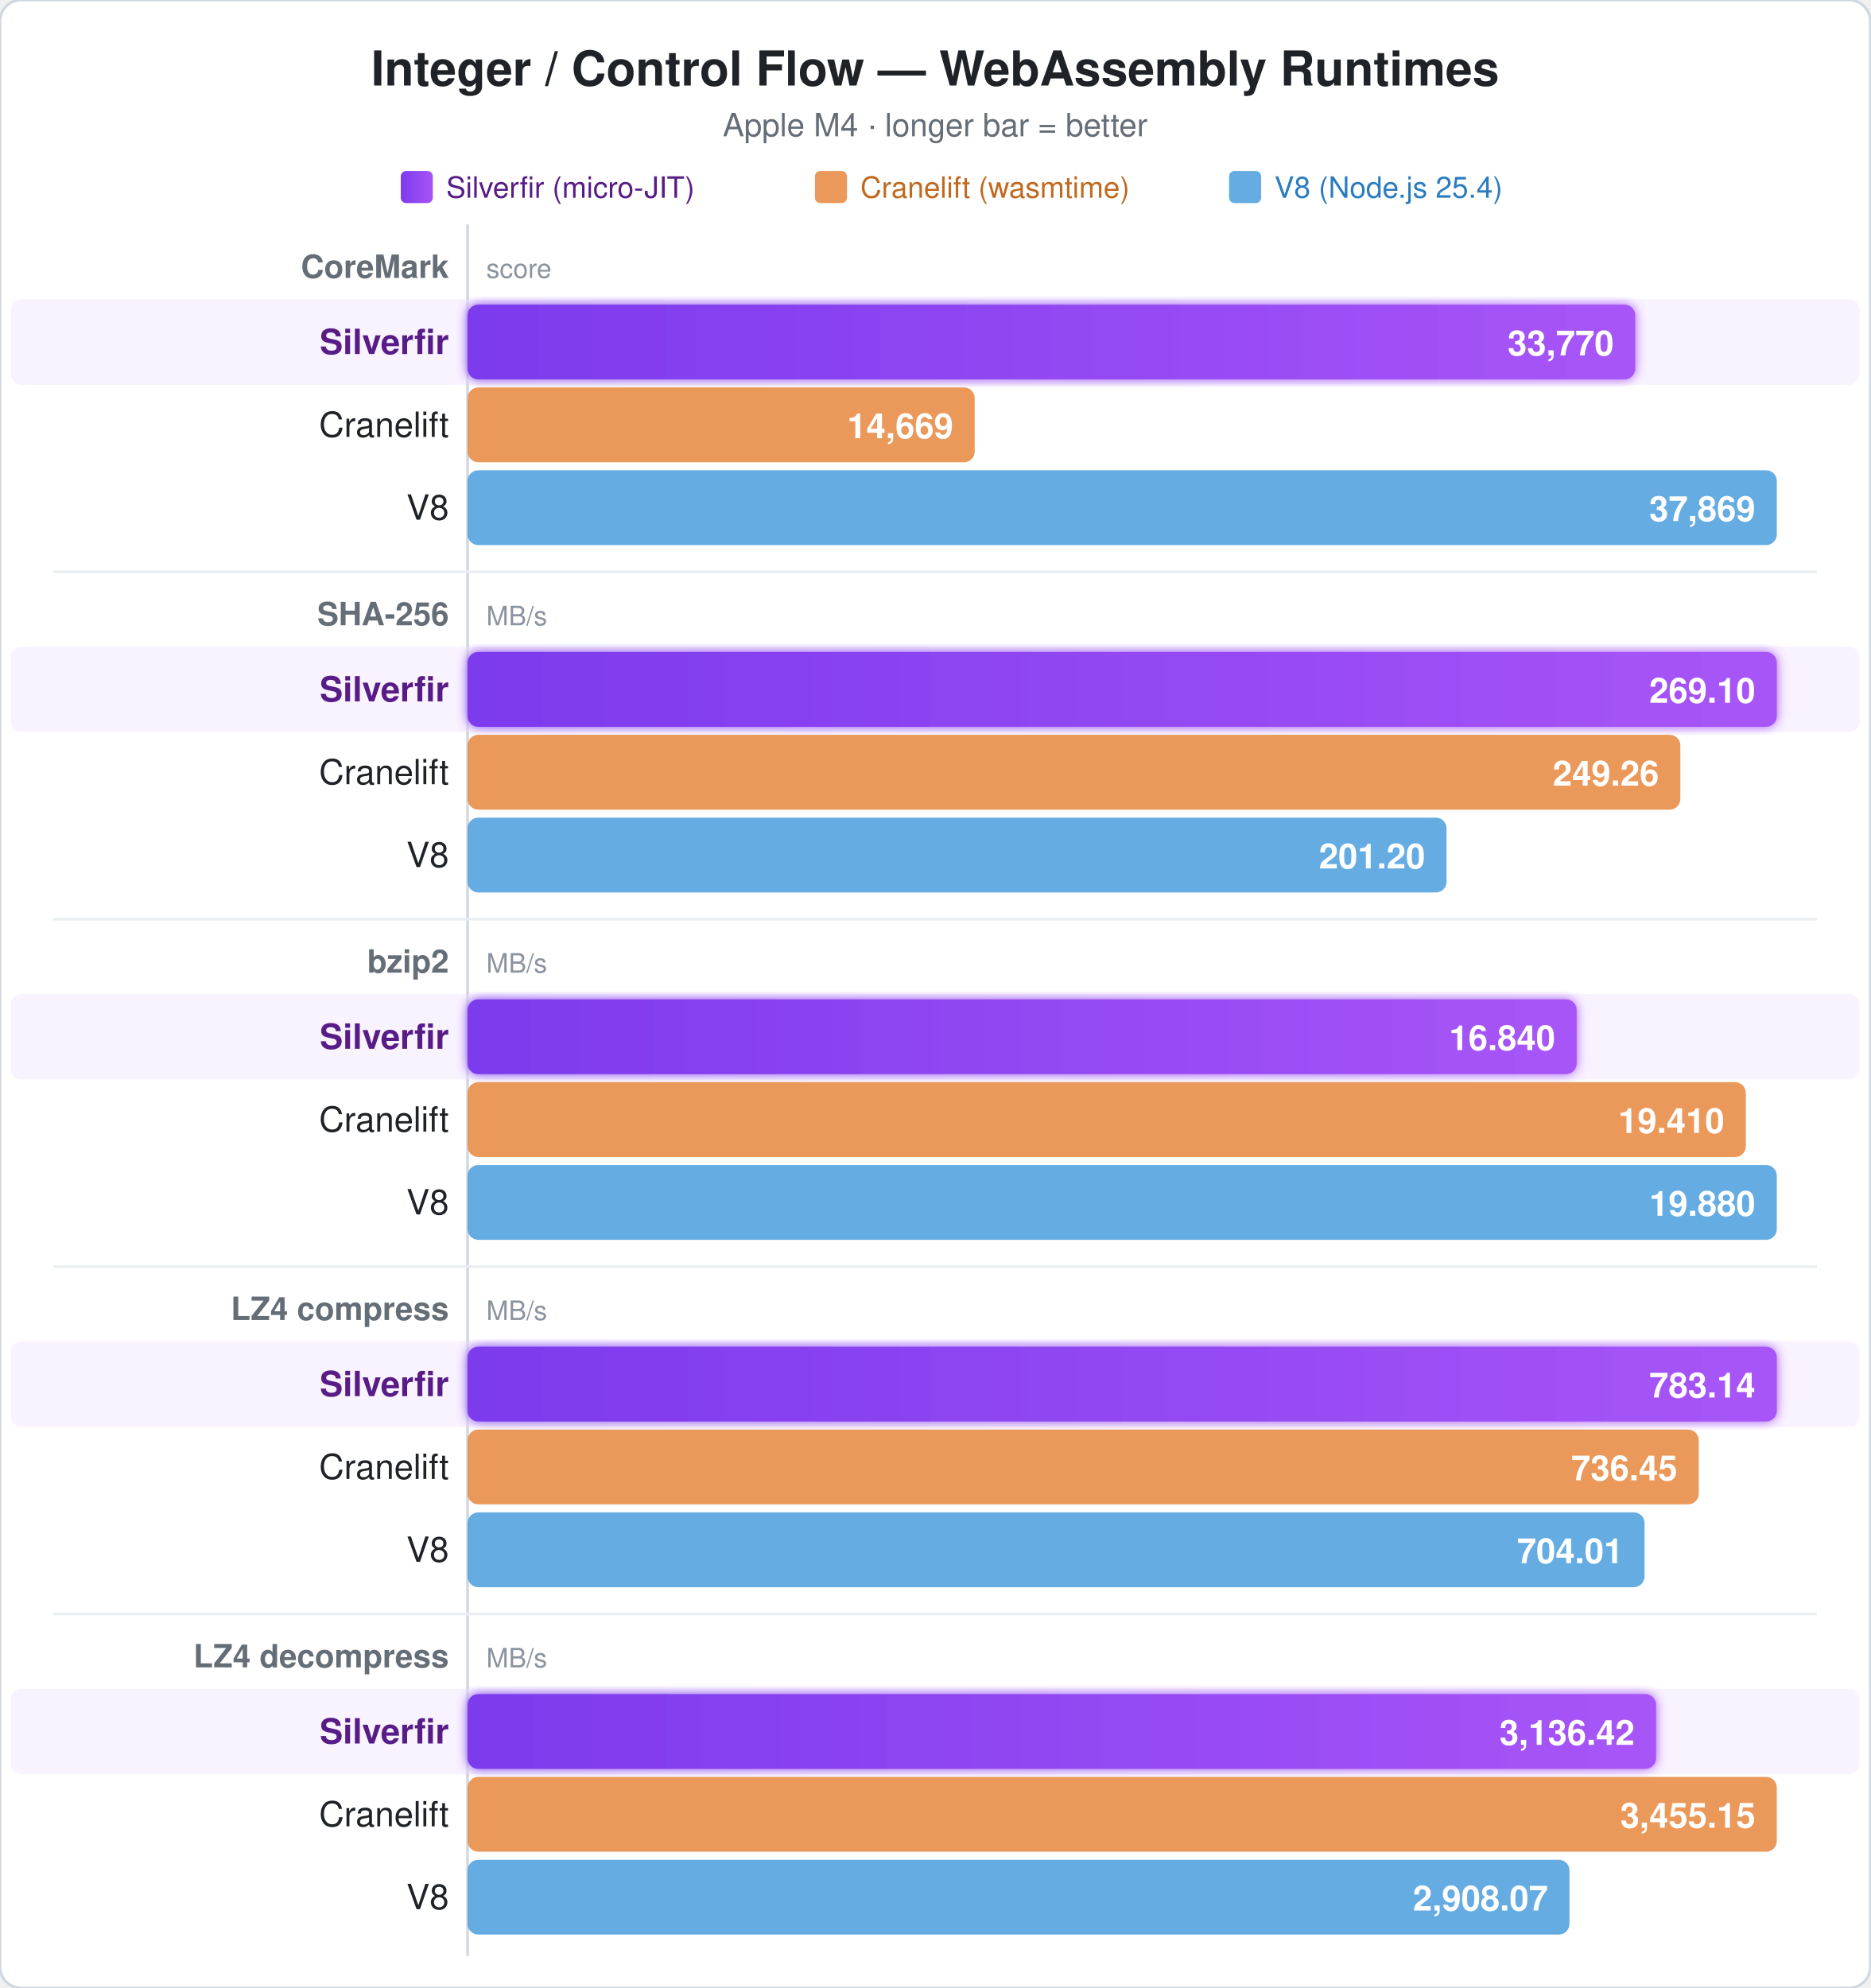
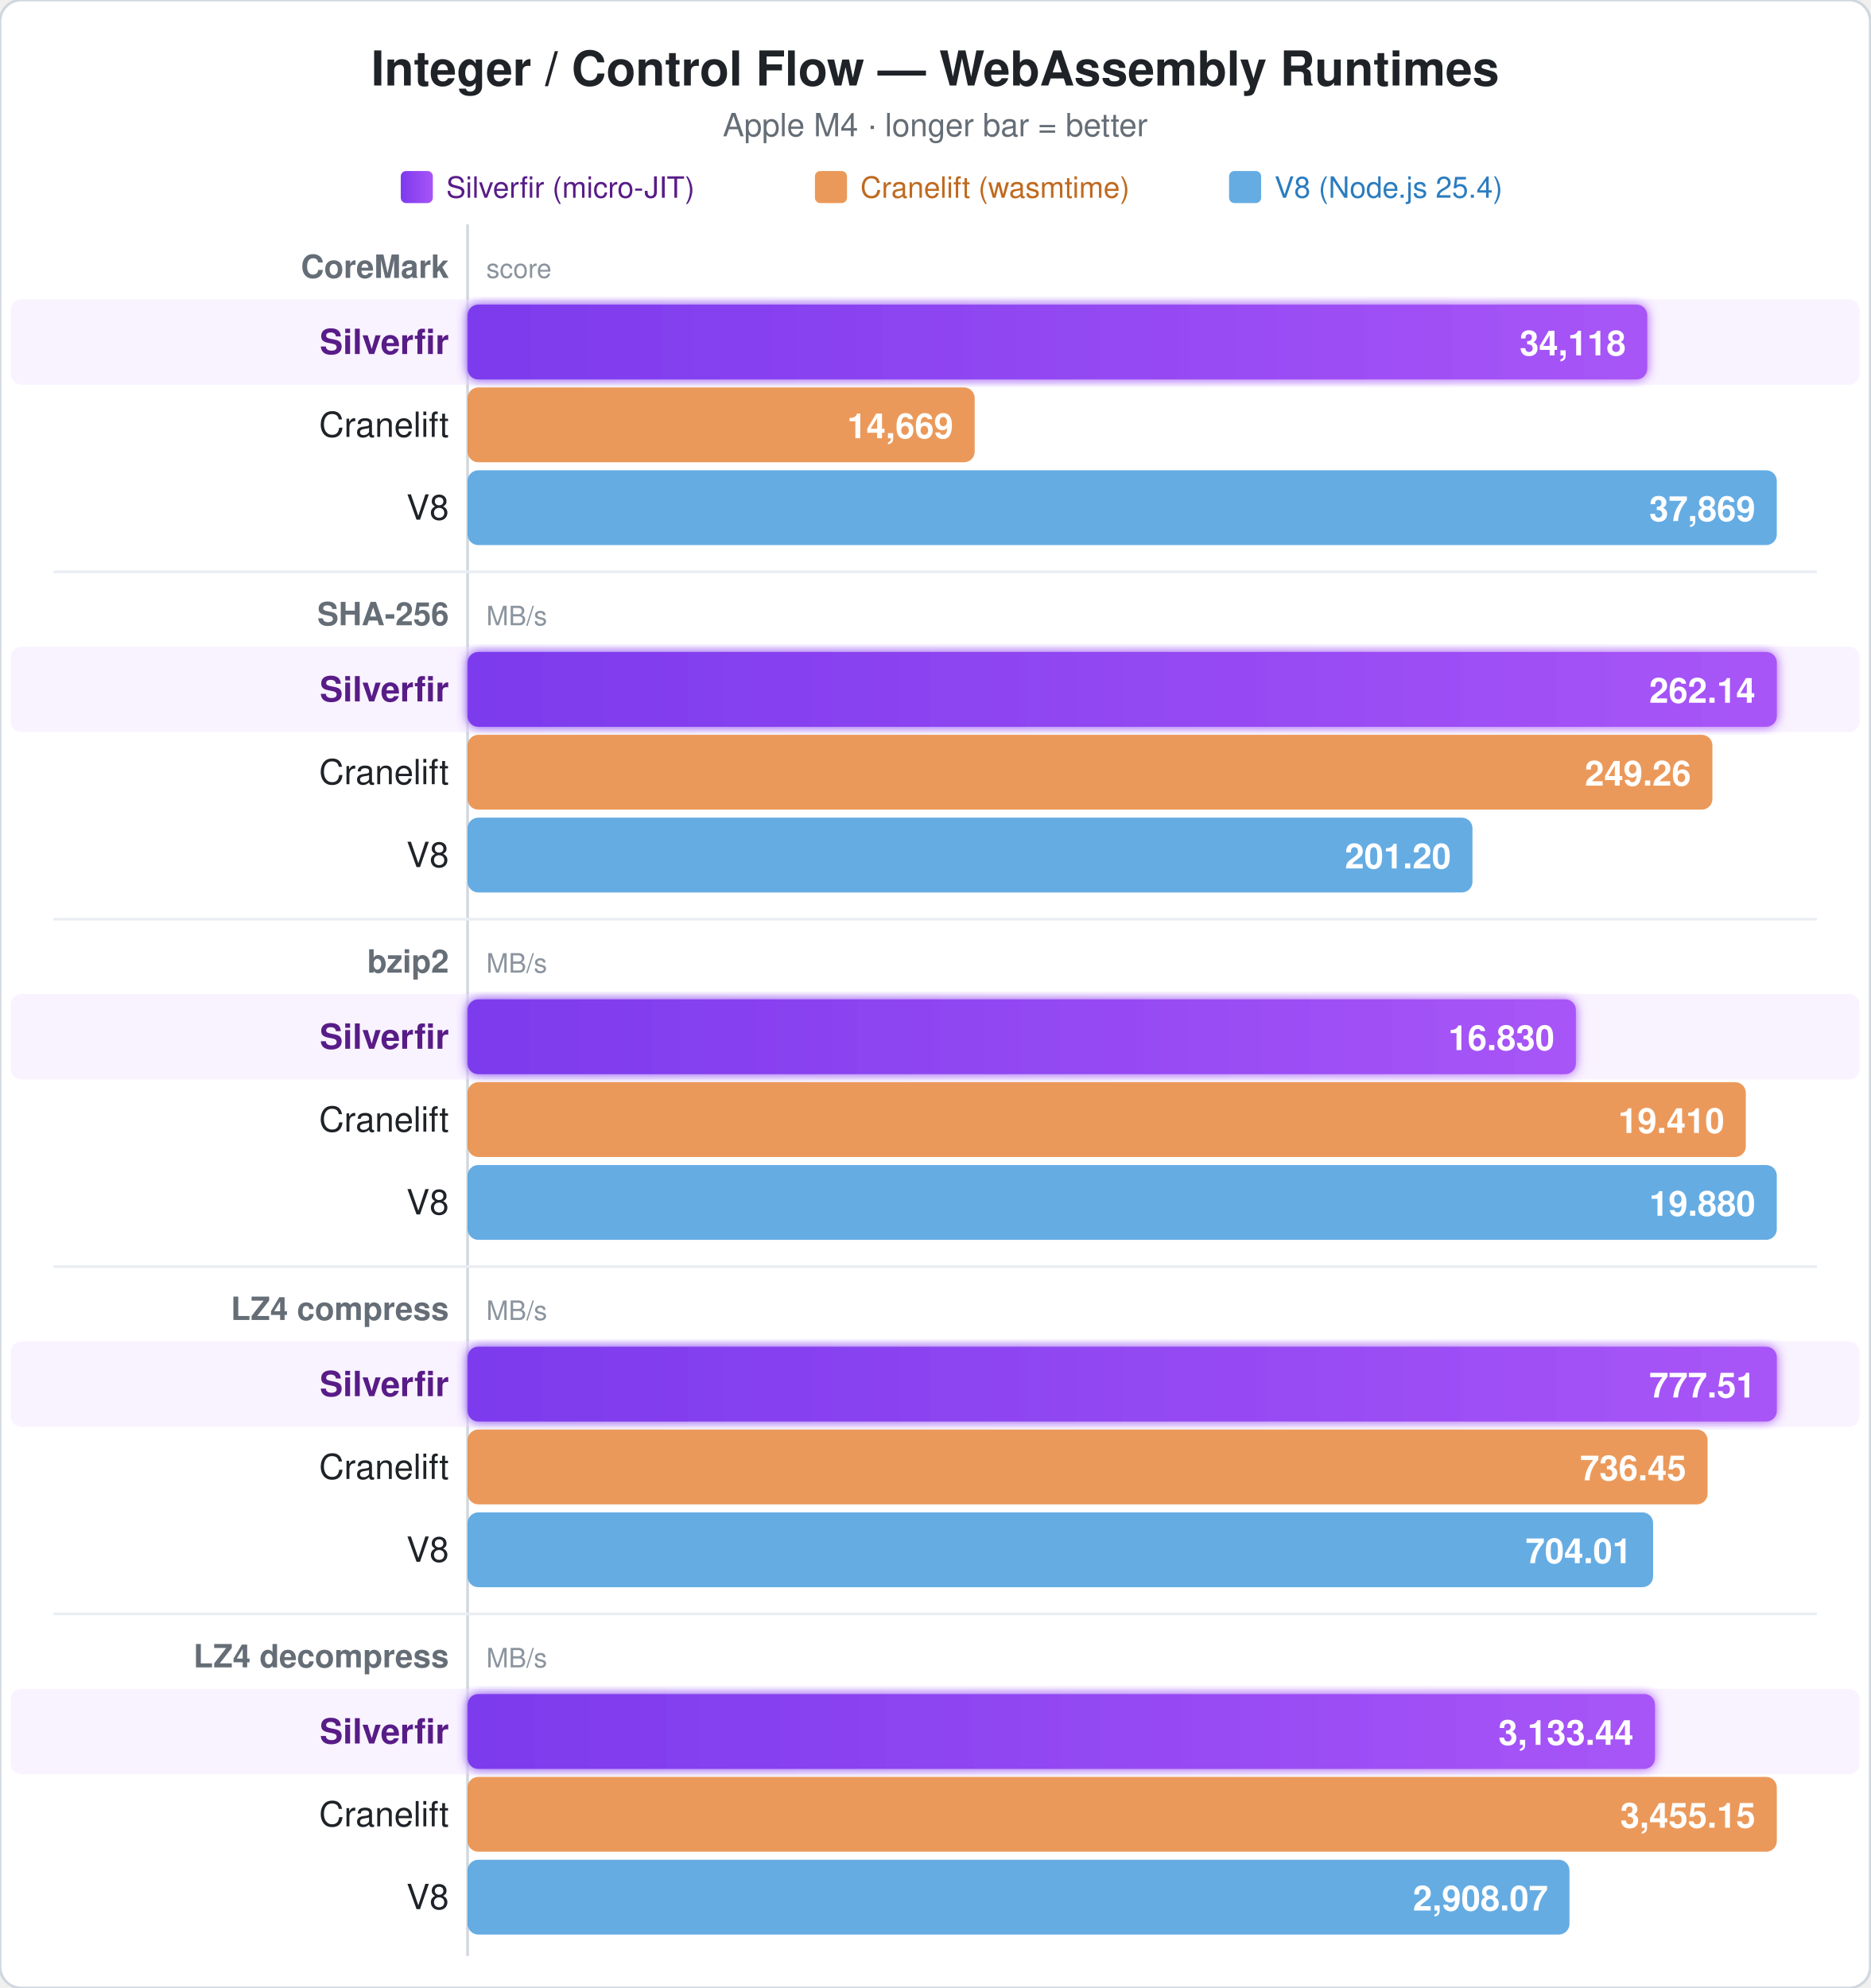
<svg xmlns="http://www.w3.org/2000/svg" role="img" viewBox="0 0 700 744" width="700" height="744">
  <defs>
    <linearGradient id="hlGrad" x1="0" y1="0" x2="1" y2="0">
      <stop offset="0%" stop-color="#7c3aed" />
      <stop offset="100%" stop-color="#a855f7" />
    </linearGradient>
    <filter id="glow">
      <feGaussianBlur stdDeviation="2" result="blur" />
      <feMerge>
        <feMergeNode in="blur" />
        <feMergeNode in="SourceGraphic" />
      </feMerge>
    </filter>
  </defs>
  <rect width="700" height="744" rx="8" ry="8" fill="#ffffff" stroke="#d0d7de" stroke-width="1" />
  <text x="350.0" y="32" text-anchor="middle" fill="#1f2328" font-family="Segoe UI,Helvetica,Arial,sans-serif" font-size="18" font-weight="600">Integer / Control Flow — WebAssembly Runtimes</text>
  <text x="350.0" y="51" text-anchor="middle" fill="#656d76" font-family="Segoe UI,Helvetica,Arial,sans-serif" font-size="12">Apple M4  ·  longer bar = better</text>
  <rect x="150.0" y="64" width="12" height="12" rx="2" fill="url(#hlGrad)" />
  <text x="167.0" y="74" fill="#581c87" font-family="Segoe UI,Helvetica,Arial,sans-serif" font-size="11">Silverfir (micro-JIT)</text>
  <rect x="305.0" y="64" width="12" height="12" rx="2" fill="#e8873d" opacity="0.85" />
  <text x="322.0" y="74" fill="#bf6a1f" font-family="Segoe UI,Helvetica,Arial,sans-serif" font-size="11">Cranelift (wasmtime)</text>
  <rect x="460.0" y="64" width="12" height="12" rx="2" fill="#4a9ede" opacity="0.85" />
  <text x="477.0" y="74" fill="#2b7cbf" font-family="Segoe UI,Helvetica,Arial,sans-serif" font-size="11">V8 (Node.js 25.4)</text>
  <line x1="175" y1="84" x2="175" y2="732" stroke="#d0d7de" stroke-width="1" />
  <text x="168" y="104.0" text-anchor="end" fill="#656d76" font-family="Segoe UI,Helvetica,Arial,sans-serif" font-size="12" font-weight="600">CoreMark</text>
  <text x="182" y="104.0" fill="#8b949e" font-family="Segoe UI,Helvetica,Arial,sans-serif" font-size="10">score</text>
  <rect x="4" y="112" width="692" height="32" rx="4" fill="#f3e8ff" opacity="0.5" />
  <text x="168" y="132.5" text-anchor="end" fill="#581c87" font-family="Segoe UI,Helvetica,Arial,sans-serif" font-size="13" font-weight="700">Silverfir</text>
-   <rect x="175" y="114" width="437.0" height="28" rx="4" fill="url(#hlGrad)" filter="url(#glow)">
-     <animate attributeName="width" from="0" to="437.0" dur="0.35s" fill="freeze" />
+   <rect x="175" y="114" width="441.5" height="28" rx="4" fill="url(#hlGrad)" filter="url(#glow)">
+     <animate attributeName="width" from="0" to="441.5" dur="0.35s" fill="freeze" />
  </rect>
-   <text x="604.0" y="133.0" text-anchor="end" fill="#ffffff" font-family="Segoe UI,Helvetica,Arial,sans-serif" font-size="13" font-weight="700">33,770</text>
+   <text x="608.5" y="133.0" text-anchor="end" fill="#ffffff" font-family="Segoe UI,Helvetica,Arial,sans-serif" font-size="13" font-weight="700">34,118</text>
  <text x="168" y="163.5" text-anchor="end" fill="#1f2328" font-family="Segoe UI,Helvetica,Arial,sans-serif" font-size="13" font-weight="400">Cranelift</text>
  <rect x="175" y="145" width="189.8" height="28" rx="4" fill="#e8873d" opacity="0.85">
    <animate attributeName="width" from="0" to="189.8" dur="0.39s" fill="freeze" />
  </rect>
  <text x="356.8" y="164.0" text-anchor="end" fill="#ffffff" font-family="Segoe UI,Helvetica,Arial,sans-serif" font-size="13" font-weight="700">14,669</text>
  <text x="168" y="194.5" text-anchor="end" fill="#1f2328" font-family="Segoe UI,Helvetica,Arial,sans-serif" font-size="13" font-weight="400">V8</text>
  <rect x="175" y="176" width="490.0" height="28" rx="4" fill="#4a9ede" opacity="0.85">
    <animate attributeName="width" from="0" to="490.0" dur="0.43s" fill="freeze" />
  </rect>
  <text x="657.0" y="195.0" text-anchor="end" fill="#ffffff" font-family="Segoe UI,Helvetica,Arial,sans-serif" font-size="13" font-weight="700">37,869</text>
  <line x1="20" y1="214" x2="680" y2="214" stroke="#eaeef2" stroke-width="1" />
  <text x="168" y="234.0" text-anchor="end" fill="#656d76" font-family="Segoe UI,Helvetica,Arial,sans-serif" font-size="12" font-weight="600">SHA-256</text>
  <text x="182" y="234.0" fill="#8b949e" font-family="Segoe UI,Helvetica,Arial,sans-serif" font-size="10">MB/s</text>
  <rect x="4" y="242" width="692" height="32" rx="4" fill="#f3e8ff" opacity="0.5" />
  <text x="168" y="262.5" text-anchor="end" fill="#581c87" font-family="Segoe UI,Helvetica,Arial,sans-serif" font-size="13" font-weight="700">Silverfir</text>
  <rect x="175" y="244" width="490.0" height="28" rx="4" fill="url(#hlGrad)" filter="url(#glow)">
    <animate attributeName="width" from="0" to="490.0" dur="0.39s" fill="freeze" />
  </rect>
-   <text x="657.0" y="263.0" text-anchor="end" fill="#ffffff" font-family="Segoe UI,Helvetica,Arial,sans-serif" font-size="13" font-weight="700">269.10</text>
+   <text x="657.0" y="263.0" text-anchor="end" fill="#ffffff" font-family="Segoe UI,Helvetica,Arial,sans-serif" font-size="13" font-weight="700">262.14</text>
  <text x="168" y="293.5" text-anchor="end" fill="#1f2328" font-family="Segoe UI,Helvetica,Arial,sans-serif" font-size="13" font-weight="400">Cranelift</text>
-   <rect x="175" y="275" width="453.9" height="28" rx="4" fill="#e8873d" opacity="0.85">
-     <animate attributeName="width" from="0" to="453.9" dur="0.43s" fill="freeze" />
+   <rect x="175" y="275" width="465.9" height="28" rx="4" fill="#e8873d" opacity="0.85">
+     <animate attributeName="width" from="0" to="465.9" dur="0.43s" fill="freeze" />
  </rect>
-   <text x="620.9" y="294.0" text-anchor="end" fill="#ffffff" font-family="Segoe UI,Helvetica,Arial,sans-serif" font-size="13" font-weight="700">249.26</text>
+   <text x="632.9" y="294.0" text-anchor="end" fill="#ffffff" font-family="Segoe UI,Helvetica,Arial,sans-serif" font-size="13" font-weight="700">249.26</text>
  <text x="168" y="324.5" text-anchor="end" fill="#1f2328" font-family="Segoe UI,Helvetica,Arial,sans-serif" font-size="13" font-weight="400">V8</text>
-   <rect x="175" y="306" width="366.4" height="28" rx="4" fill="#4a9ede" opacity="0.85">
-     <animate attributeName="width" from="0" to="366.4" dur="0.47s" fill="freeze" />
+   <rect x="175" y="306" width="376.1" height="28" rx="4" fill="#4a9ede" opacity="0.85">
+     <animate attributeName="width" from="0" to="376.1" dur="0.47s" fill="freeze" />
  </rect>
-   <text x="533.4" y="325.0" text-anchor="end" fill="#ffffff" font-family="Segoe UI,Helvetica,Arial,sans-serif" font-size="13" font-weight="700">201.20</text>
+   <text x="543.1" y="325.0" text-anchor="end" fill="#ffffff" font-family="Segoe UI,Helvetica,Arial,sans-serif" font-size="13" font-weight="700">201.20</text>
  <line x1="20" y1="344" x2="680" y2="344" stroke="#eaeef2" stroke-width="1" />
  <text x="168" y="364.0" text-anchor="end" fill="#656d76" font-family="Segoe UI,Helvetica,Arial,sans-serif" font-size="12" font-weight="600">bzip2</text>
  <text x="182" y="364.0" fill="#8b949e" font-family="Segoe UI,Helvetica,Arial,sans-serif" font-size="10">MB/s</text>
  <rect x="4" y="372" width="692" height="32" rx="4" fill="#f3e8ff" opacity="0.5" />
  <text x="168" y="392.5" text-anchor="end" fill="#581c87" font-family="Segoe UI,Helvetica,Arial,sans-serif" font-size="13" font-weight="700">Silverfir</text>
-   <rect x="175" y="374" width="415.1" height="28" rx="4" fill="url(#hlGrad)" filter="url(#glow)">
-     <animate attributeName="width" from="0" to="415.1" dur="0.43s" fill="freeze" />
+   <rect x="175" y="374" width="414.8" height="28" rx="4" fill="url(#hlGrad)" filter="url(#glow)">
+     <animate attributeName="width" from="0" to="414.8" dur="0.43s" fill="freeze" />
  </rect>
-   <text x="582.1" y="393.0" text-anchor="end" fill="#ffffff" font-family="Segoe UI,Helvetica,Arial,sans-serif" font-size="13" font-weight="700">16.840</text>
+   <text x="581.8" y="393.0" text-anchor="end" fill="#ffffff" font-family="Segoe UI,Helvetica,Arial,sans-serif" font-size="13" font-weight="700">16.830</text>
  <text x="168" y="423.5" text-anchor="end" fill="#1f2328" font-family="Segoe UI,Helvetica,Arial,sans-serif" font-size="13" font-weight="400">Cranelift</text>
  <rect x="175" y="405" width="478.4" height="28" rx="4" fill="#e8873d" opacity="0.85">
    <animate attributeName="width" from="0" to="478.4" dur="0.47s" fill="freeze" />
  </rect>
  <text x="645.4" y="424.0" text-anchor="end" fill="#ffffff" font-family="Segoe UI,Helvetica,Arial,sans-serif" font-size="13" font-weight="700">19.410</text>
  <text x="168" y="454.5" text-anchor="end" fill="#1f2328" font-family="Segoe UI,Helvetica,Arial,sans-serif" font-size="13" font-weight="400">V8</text>
  <rect x="175" y="436" width="490.0" height="28" rx="4" fill="#4a9ede" opacity="0.85">
    <animate attributeName="width" from="0" to="490.0" dur="0.51s" fill="freeze" />
  </rect>
  <text x="657.0" y="455.0" text-anchor="end" fill="#ffffff" font-family="Segoe UI,Helvetica,Arial,sans-serif" font-size="13" font-weight="700">19.880</text>
  <line x1="20" y1="474" x2="680" y2="474" stroke="#eaeef2" stroke-width="1" />
  <text x="168" y="494.0" text-anchor="end" fill="#656d76" font-family="Segoe UI,Helvetica,Arial,sans-serif" font-size="12" font-weight="600">LZ4 compress</text>
  <text x="182" y="494.0" fill="#8b949e" font-family="Segoe UI,Helvetica,Arial,sans-serif" font-size="10">MB/s</text>
  <rect x="4" y="502" width="692" height="32" rx="4" fill="#f3e8ff" opacity="0.5" />
  <text x="168" y="522.5" text-anchor="end" fill="#581c87" font-family="Segoe UI,Helvetica,Arial,sans-serif" font-size="13" font-weight="700">Silverfir</text>
  <rect x="175" y="504" width="490.0" height="28" rx="4" fill="url(#hlGrad)" filter="url(#glow)">
    <animate attributeName="width" from="0" to="490.0" dur="0.47s" fill="freeze" />
  </rect>
-   <text x="657.0" y="523.0" text-anchor="end" fill="#ffffff" font-family="Segoe UI,Helvetica,Arial,sans-serif" font-size="13" font-weight="700">783.14</text>
+   <text x="657.0" y="523.0" text-anchor="end" fill="#ffffff" font-family="Segoe UI,Helvetica,Arial,sans-serif" font-size="13" font-weight="700">777.51</text>
  <text x="168" y="553.5" text-anchor="end" fill="#1f2328" font-family="Segoe UI,Helvetica,Arial,sans-serif" font-size="13" font-weight="400">Cranelift</text>
-   <rect x="175" y="535" width="460.8" height="28" rx="4" fill="#e8873d" opacity="0.85">
-     <animate attributeName="width" from="0" to="460.8" dur="0.51s" fill="freeze" />
+   <rect x="175" y="535" width="464.1" height="28" rx="4" fill="#e8873d" opacity="0.85">
+     <animate attributeName="width" from="0" to="464.1" dur="0.51s" fill="freeze" />
  </rect>
-   <text x="627.8" y="554.0" text-anchor="end" fill="#ffffff" font-family="Segoe UI,Helvetica,Arial,sans-serif" font-size="13" font-weight="700">736.45</text>
+   <text x="631.1" y="554.0" text-anchor="end" fill="#ffffff" font-family="Segoe UI,Helvetica,Arial,sans-serif" font-size="13" font-weight="700">736.45</text>
  <text x="168" y="584.5" text-anchor="end" fill="#1f2328" font-family="Segoe UI,Helvetica,Arial,sans-serif" font-size="13" font-weight="400">V8</text>
-   <rect x="175" y="566" width="440.5" height="28" rx="4" fill="#4a9ede" opacity="0.85">
-     <animate attributeName="width" from="0" to="440.5" dur="0.55s" fill="freeze" />
+   <rect x="175" y="566" width="443.7" height="28" rx="4" fill="#4a9ede" opacity="0.85">
+     <animate attributeName="width" from="0" to="443.7" dur="0.55s" fill="freeze" />
  </rect>
-   <text x="607.5" y="585.0" text-anchor="end" fill="#ffffff" font-family="Segoe UI,Helvetica,Arial,sans-serif" font-size="13" font-weight="700">704.01</text>
+   <text x="610.7" y="585.0" text-anchor="end" fill="#ffffff" font-family="Segoe UI,Helvetica,Arial,sans-serif" font-size="13" font-weight="700">704.01</text>
  <line x1="20" y1="604" x2="680" y2="604" stroke="#eaeef2" stroke-width="1" />
  <text x="168" y="624.0" text-anchor="end" fill="#656d76" font-family="Segoe UI,Helvetica,Arial,sans-serif" font-size="12" font-weight="600">LZ4 decompress</text>
  <text x="182" y="624.0" fill="#8b949e" font-family="Segoe UI,Helvetica,Arial,sans-serif" font-size="10">MB/s</text>
  <rect x="4" y="632" width="692" height="32" rx="4" fill="#f3e8ff" opacity="0.5" />
  <text x="168" y="652.5" text-anchor="end" fill="#581c87" font-family="Segoe UI,Helvetica,Arial,sans-serif" font-size="13" font-weight="700">Silverfir</text>
-   <rect x="175" y="634" width="444.8" height="28" rx="4" fill="url(#hlGrad)" filter="url(#glow)">
-     <animate attributeName="width" from="0" to="444.8" dur="0.51s" fill="freeze" />
+   <rect x="175" y="634" width="444.4" height="28" rx="4" fill="url(#hlGrad)" filter="url(#glow)">
+     <animate attributeName="width" from="0" to="444.4" dur="0.51s" fill="freeze" />
  </rect>
-   <text x="611.8" y="653.0" text-anchor="end" fill="#ffffff" font-family="Segoe UI,Helvetica,Arial,sans-serif" font-size="13" font-weight="700">3,136.42</text>
+   <text x="611.4" y="653.0" text-anchor="end" fill="#ffffff" font-family="Segoe UI,Helvetica,Arial,sans-serif" font-size="13" font-weight="700">3,133.44</text>
  <text x="168" y="683.5" text-anchor="end" fill="#1f2328" font-family="Segoe UI,Helvetica,Arial,sans-serif" font-size="13" font-weight="400">Cranelift</text>
  <rect x="175" y="665" width="490.0" height="28" rx="4" fill="#e8873d" opacity="0.85">
    <animate attributeName="width" from="0" to="490.0" dur="0.55s" fill="freeze" />
  </rect>
  <text x="657.0" y="684.0" text-anchor="end" fill="#ffffff" font-family="Segoe UI,Helvetica,Arial,sans-serif" font-size="13" font-weight="700">3,455.15</text>
  <text x="168" y="714.5" text-anchor="end" fill="#1f2328" font-family="Segoe UI,Helvetica,Arial,sans-serif" font-size="13" font-weight="400">V8</text>
  <rect x="175" y="696" width="412.4" height="28" rx="4" fill="#4a9ede" opacity="0.85">
    <animate attributeName="width" from="0" to="412.4" dur="0.59s" fill="freeze" />
  </rect>
  <text x="579.4" y="715.0" text-anchor="end" fill="#ffffff" font-family="Segoe UI,Helvetica,Arial,sans-serif" font-size="13" font-weight="700">2,908.07</text>
</svg>
